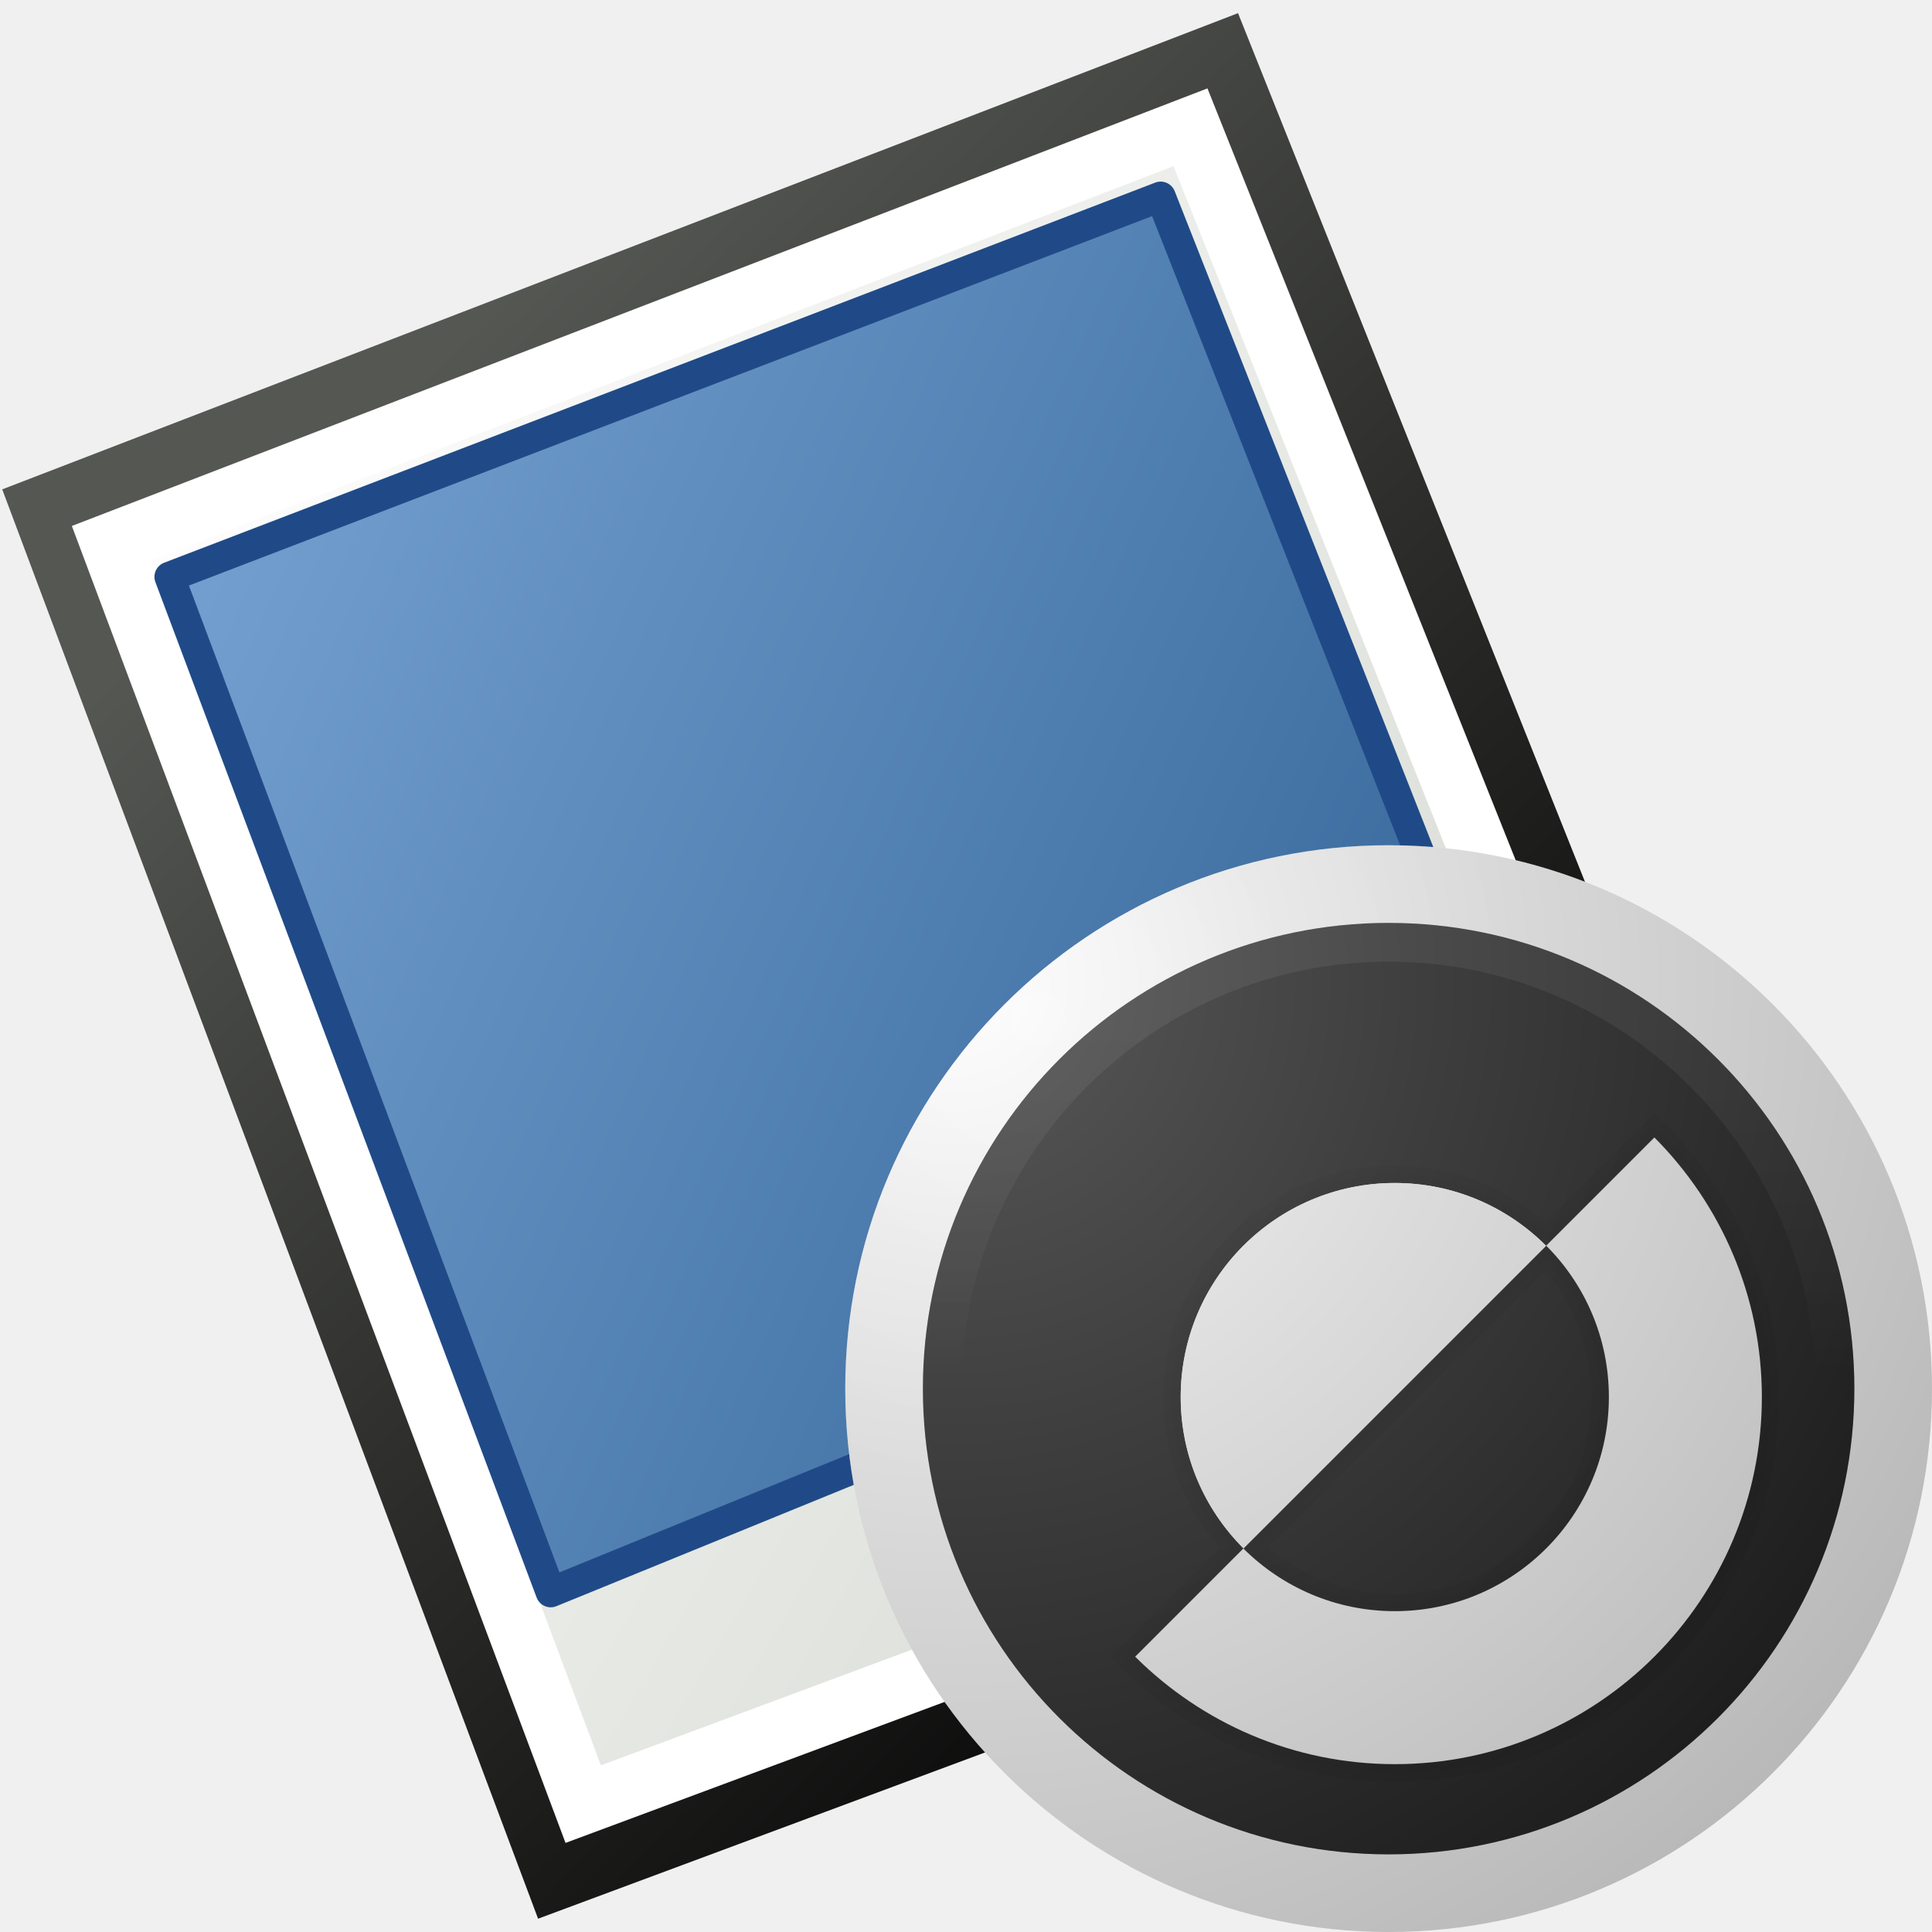
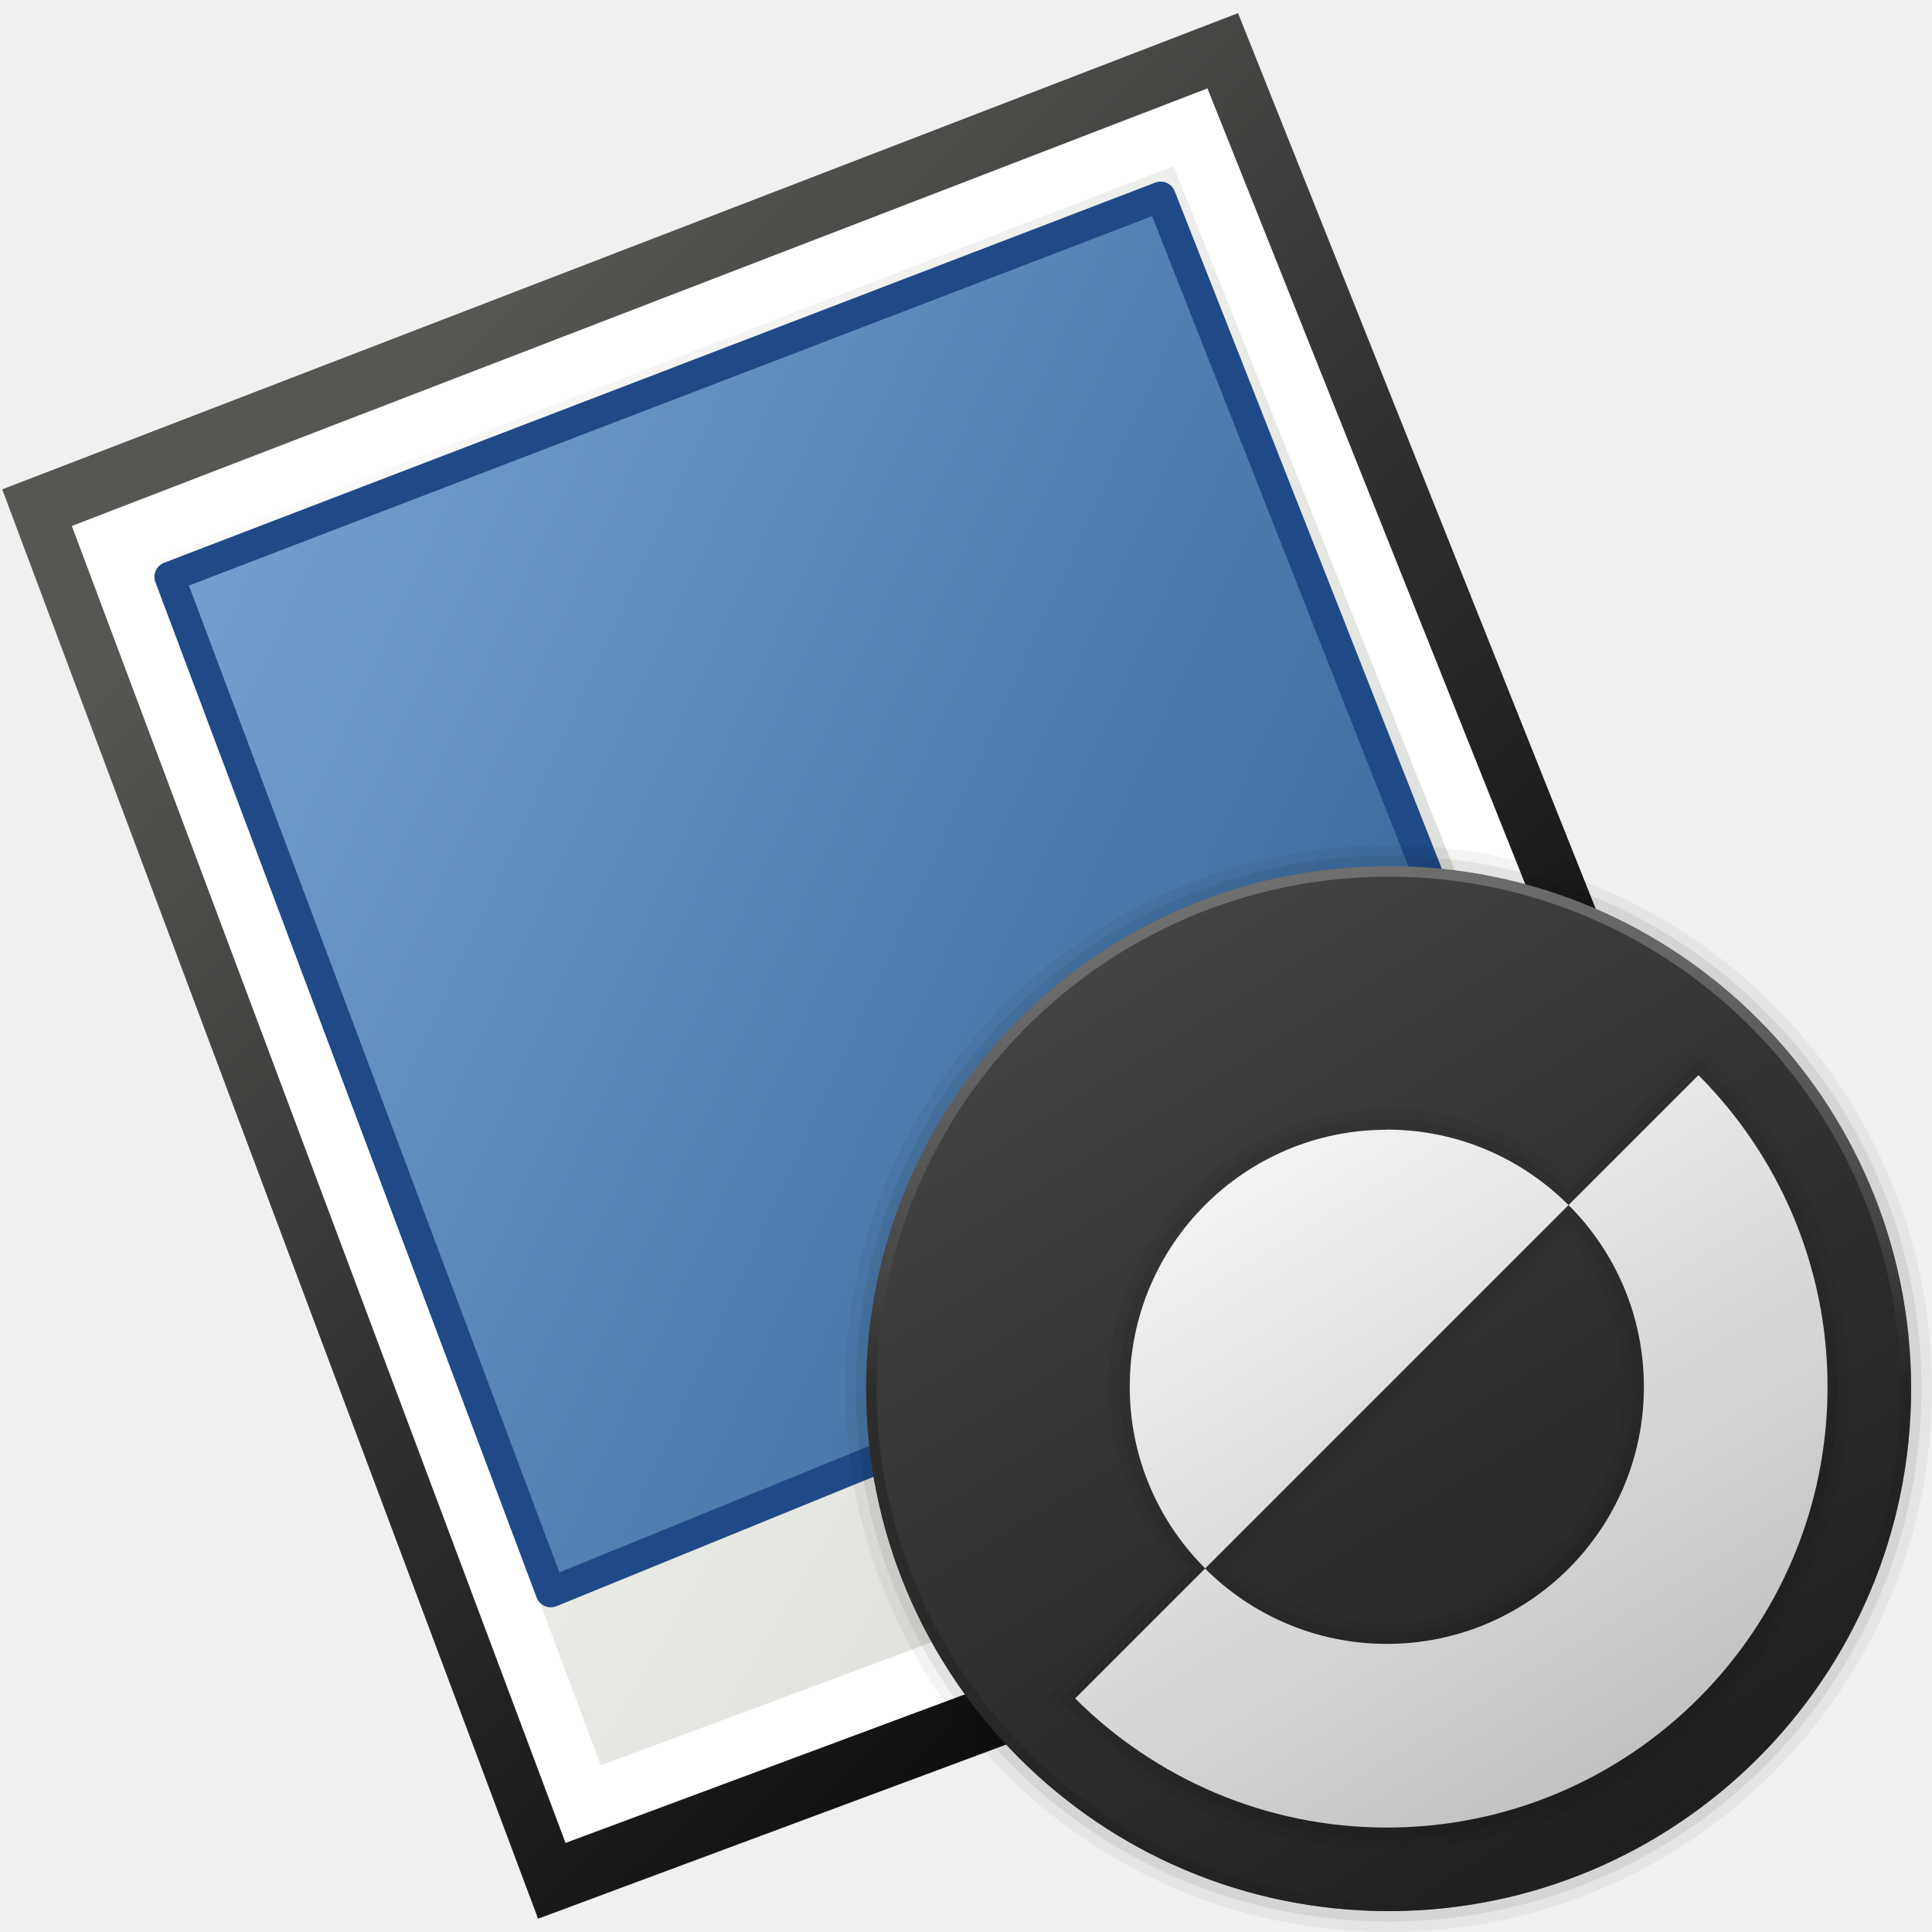
- <svg xmlns="http://www.w3.org/2000/svg" id="GUIDES" width="16" height="16" viewBox="0 0 16 16">
+ <svg xmlns="http://www.w3.org/2000/svg" xmlns:xlink="http://www.w3.org/1999/xlink" width="16" height="16" viewBox="0 0 16 16">
  <defs>
-     <linearGradient id="linear-gradient" x1="247.311" y1="-781.563" x2="264.082" y2="-787.746" gradientTransform="translate(-86.3994 -691.8384) rotate(10.4224) scale(.8556 -.8555)" gradientUnits="userSpaceOnUse">
+     <linearGradient id="linear-gradient" x1="379.406" y1="-1179.962" x2="396.177" y2="-1186.145" gradientTransform="translate(-135.8842 -1047.507) rotate(10.4224) scale(.8556 -.8555)" gradientUnits="userSpaceOnUse">
      <stop offset="0" stop-color="#fff" />
      <stop offset="1" stop-color="#d3d7cf" />
    </linearGradient>
-     <linearGradient id="linear-gradient-2" x1="81.061" y1="-899.827" x2="92.583" y2="-911.697" gradientTransform="translate(-64.6745 -747.9916) scale(.8352 -.8352)" gradientUnits="userSpaceOnUse">
+     <linearGradient id="linear-gradient-2" x1="188.697" y1="-1424.987" x2="200.219" y2="-1436.857" gradientTransform="translate(-154.572 -1186.604) scale(.8352 -.8352)" gradientUnits="userSpaceOnUse">
      <stop offset="0" stop-color="#555753" />
      <stop offset="1" stop-color="#000" />
    </linearGradient>
-     <linearGradient id="linear-gradient-3" x1="79.227" y1="-901.392" x2="92.847" y2="-907.627" gradientTransform="translate(-64.6745 -747.9916) scale(.8352 -.8352)" gradientUnits="userSpaceOnUse">
+     <linearGradient id="linear-gradient-3" x1="186.862" y1="-1426.552" x2="200.483" y2="-1432.787" gradientTransform="translate(-154.572 -1186.604) scale(.8352 -.8352)" gradientUnits="userSpaceOnUse">
      <stop offset="0" stop-color="#729fcf" />
      <stop offset="1" stop-color="#336397" />
    </linearGradient>
-     <radialGradient id="radial-gradient" cx="8.607" cy="8.446" fx="8.607" fy="8.446" r="4.5" gradientUnits="userSpaceOnUse">
+     <linearGradient id="linear-gradient-4" x1="9.234" y1="7.813" x2="13.766" y2="15.187" gradientUnits="userSpaceOnUse">
+       <stop offset="0" stop-color="#464646" />
+       <stop offset="1" stop-color="#212121" />
+     </linearGradient>
+     <linearGradient id="linear-gradient-5" x1="9.28" y1="7.888" x2="13.72" y2="15.112" xlink:href="#linear-gradient-4" />
+     <linearGradient id="linear-gradient-6" x1="10.412" y1="9.645" x2="13.439" y2="14.569" gradientUnits="userSpaceOnUse">
      <stop offset="0" stop-color="#fff" />
-       <stop offset="1" stop-color="#f5f5f5" />
-     </radialGradient>
-     <linearGradient id="linear-gradient-4" x1="11.5" y1="15.357" x2="11.5" y2="7.643" gradientUnits="userSpaceOnUse">
+       <stop offset=".242" stop-color="#f2f2f2" />
+       <stop offset="1" stop-color="#ccc" />
+     </linearGradient>
+     <linearGradient id="linear-gradient-7" x1="11.5" y1="15.827" x2="11.5" y2="7.173" gradientUnits="userSpaceOnUse">
      <stop offset=".5" stop-color="#212121" />
      <stop offset="1" stop-color="#fff" stop-opacity=".5" />
    </linearGradient>
-     <radialGradient id="radial-gradient-2" cx="-983.457" cy="1047.422" fx="-983.457" fy="1047.422" r="10.363" gradientTransform="translate(-916.7248 -976.6576) rotate(-180) scale(.9402 -.9402)" gradientUnits="userSpaceOnUse">
-       <stop offset="0" stop-color="#fff" />
-       <stop offset=".405" stop-color="#929292" />
-       <stop offset=".816" stop-color="#2a2a2a" />
-       <stop offset=".975" stop-color="#000" />
-     </radialGradient>
  </defs>
-   <g id="layer1">
-     <path id="path5553" d="M.5,4.269L10.042.592l4.458,11.162-9.824,3.654L.5,4.269Z" style="fill:url(#linear-gradient); fill-rule:evenodd; stroke:url(#linear-gradient-2); stroke-width:.75px;" />
-     <path id="path5597" d="M.916,4.5L9.859,1.054l4.178,10.462-9.207,3.425L.916,4.5Z" style="fill:none; stroke:#fff; stroke-width:.5px;" />
-     <path id="rect22923" d="M1.404,4.777L9.612,1.629l3.225,8.18-8.276,3.377L1.404,4.777Z" style="fill:url(#linear-gradient-3); stroke:#204a87; stroke-linecap:round; stroke-linejoin:round; stroke-width:.25px;" />
-   </g>
-   <g id="jellyfish">
-     <g id="badge">
-       <circle id="jf_rim" cx="11.5" cy="11.5" r="4.5" style="fill:url(#radial-gradient); stroke-width:0px;" />
-       <circle id="inner_rim" cx="11.5" cy="11.5" r="3.857" style="fill:#212121; stroke-width:0px;" />
-       <path d="M11.551,14.755c-.849,0-1.649-.331-2.252-.932l-.102-.102.902-.902c-.301-.349-.466-.789-.466-1.248,0-1.057.86-1.918,1.918-1.918.459,0,.899.165,1.248.466l.902-.902.102.102c.601.603.932,1.403.932,2.252,0,1.756-1.429,3.184-3.184,3.184ZM10.507,12.819c.293.246.661.381,1.044.381.898,0,1.629-.731,1.629-1.629,0-.383-.135-.751-.381-1.044l-2.292,2.292Z" style="opacity:.05; stroke-width:0px;" />
-       <path d="M13.752,9.37l-.051-.051-.899.899c-.342-.317-.783-.493-1.251-.493-1.018,0-1.845.828-1.845,1.845,0,.468.176.908.493,1.251l-.899.899.051.051c.589.588,1.371.911,2.201.911,1.716,0,3.112-1.396,3.112-3.112,0-.83-.324-1.611-.911-2.201ZM11.551,13.272c-.43,0-.835-.16-1.15-.45l2.401-2.401c.29.315.45.72.45,1.15,0,.938-.763,1.701-1.701,1.701Z" style="opacity:.07; stroke-width:0px;" />
-       <path d="M12.804,10.317l-2.506,2.506c-.321-.321-.52-.763-.52-1.253,0-.98.794-1.773,1.773-1.773.49,0,.932.199,1.253.52Z" style="fill:#f5f5f5; stroke-width:0px;" />
-       <path d="M13.701,9.42l-.896.896c.321.321.519.764.519,1.254,0,.979-.794,1.773-1.773,1.773-.49,0-.933-.199-1.254-.519l-.896.896c.551.549,1.311.89,2.15.89,1.679,0,3.04-1.361,3.04-3.04,0-.839-.341-1.599-.89-2.15Z" style="fill:#f5f5f5; stroke-width:0px;" />
-       <path d="M12.804,10.317l-2.506,2.506c-.321-.321-.52-.763-.52-1.253,0-.98.794-1.773,1.773-1.773.49,0,.932.199,1.253.52Z" style="fill:#f5f5f5; stroke-width:0px;" />
-       <path d="M11.5,7.643c-2.13,0-3.857,1.727-3.857,3.857s1.727,3.857,3.857,3.857,3.857-1.727,3.857-3.857-1.727-3.857-3.857-3.857ZM11.5,15.036c-1.95,0-3.536-1.586-3.536-3.536s1.586-3.536,3.536-3.536,3.536,1.586,3.536,3.536-1.586,3.536-3.536,3.536Z" style="fill:url(#linear-gradient-4); opacity:.15; stroke-width:0px;" />
-       <circle id="glass" cx="11.5" cy="11.5" r="4.5" style="fill:url(#radial-gradient-2); isolation:isolate; opacity:.25; stroke-width:0px;" />
+   <g id="HOUDINI_ICONS">
+     <g id="layer1">
+       <path id="path5553" d="M.5,4.269L10.042.592l4.458,11.162-9.824,3.654L.5,4.269Z" style="fill:url(#linear-gradient); fill-rule:evenodd; stroke:url(#linear-gradient-2); stroke-width:.75px;" />
+       <path id="path5597" d="M.916,4.5L9.859,1.054l4.178,10.462-9.207,3.425L.916,4.5Z" style="fill:none; stroke:#fff; stroke-width:.5px;" />
+       <path id="rect22923" d="M1.404,4.777L9.612,1.629l3.225,8.18-8.276,3.377L1.404,4.777Z" style="fill:url(#linear-gradient-3); stroke:#204a87; stroke-linecap:round; stroke-linejoin:round; stroke-width:.25px;" />
    </g>
  </g>
+   <g id="SYMBOLS">
+     <circle cx="11.5" cy="11.5" r="4.413" style="opacity:.07; stroke-width:0px;" />
+     <circle id="background_round" cx="11.5" cy="11.5" r="4.327" style="fill:url(#linear-gradient-4); stroke-width:0px;" />
+     <circle cx="11.5" cy="11.5" r="4.24" style="fill:url(#linear-gradient-5); stroke-width:0px;" />
+     <path id="shadow" d="M11.485,15.308c-1.02,0-1.98-.397-2.703-1.119l-.123-.122,1.083-1.083c-.361-.419-.559-.947-.559-1.498,0-1.269,1.033-2.302,2.302-2.302.55,0,1.079.198,1.498.559l1.083-1.083.122.123c.722.724,1.119,1.684,1.119,2.703,0,2.108-1.715,3.823-3.823,3.823ZM10.231,12.983c.352.296.794.458,1.254.458,1.079,0,1.956-.877,1.956-1.956,0-.46-.162-.901-.458-1.254l-2.752,2.752Z" style="opacity:.05; stroke-width:0px;" />
+     <path id="shadow-2" d="M14.127,8.843l-.061-.061-1.08,1.08c-.411-.381-.94-.592-1.501-.592-1.222,0-2.216.994-2.216,2.216,0,.562.211,1.091.592,1.502l-1.08,1.08.061.061c.707.705,1.646,1.094,2.642,1.094,2.06,0,3.736-1.676,3.736-3.736,0-.996-.389-1.935-1.094-2.642ZM11.485,13.527c-.516,0-1.002-.192-1.38-.54l2.882-2.882c.348.378.54.864.54,1.38,0,1.126-.916,2.042-2.042,2.042Z" style="opacity:.07; stroke-width:0px;" />
+     <path id="logo" d="M15.135,11.485c0,2.015-1.634,3.65-3.65,3.65-1.008,0-1.92-.41-2.581-1.069l1.076-1.076c.385.385.917.624,1.505.624,1.176,0,2.129-.953,2.129-2.129,0-.588-.238-1.12-.624-1.505l1.076-1.076c.659.661,1.069,1.573,1.069,2.581ZM11.485,9.356c-1.176,0-2.129.953-2.129,2.129,0,.588.239,1.119.625,1.504l3.009-3.009c-.385-.385-.916-.625-1.504-.625Z" style="fill:url(#linear-gradient-6); stroke-width:0px;" />
+     <path d="M11.5,7.173c-2.39,0-4.327,1.937-4.327,4.327s1.937,4.327,4.327,4.327,4.327-1.937,4.327-4.327-1.937-4.327-4.327-4.327ZM11.5,15.74c-2.338,0-4.24-1.902-4.24-4.24s1.902-4.24,4.24-4.24,4.24,1.902,4.24,4.24-1.902,4.24-4.24,4.24Z" style="fill:url(#linear-gradient-7); opacity:.5; stroke-width:0px;" />
+     <circle cx="11.5" cy="11.5" r="4.5" style="opacity:.05; stroke-width:0px;" />
+   </g>
</svg>
